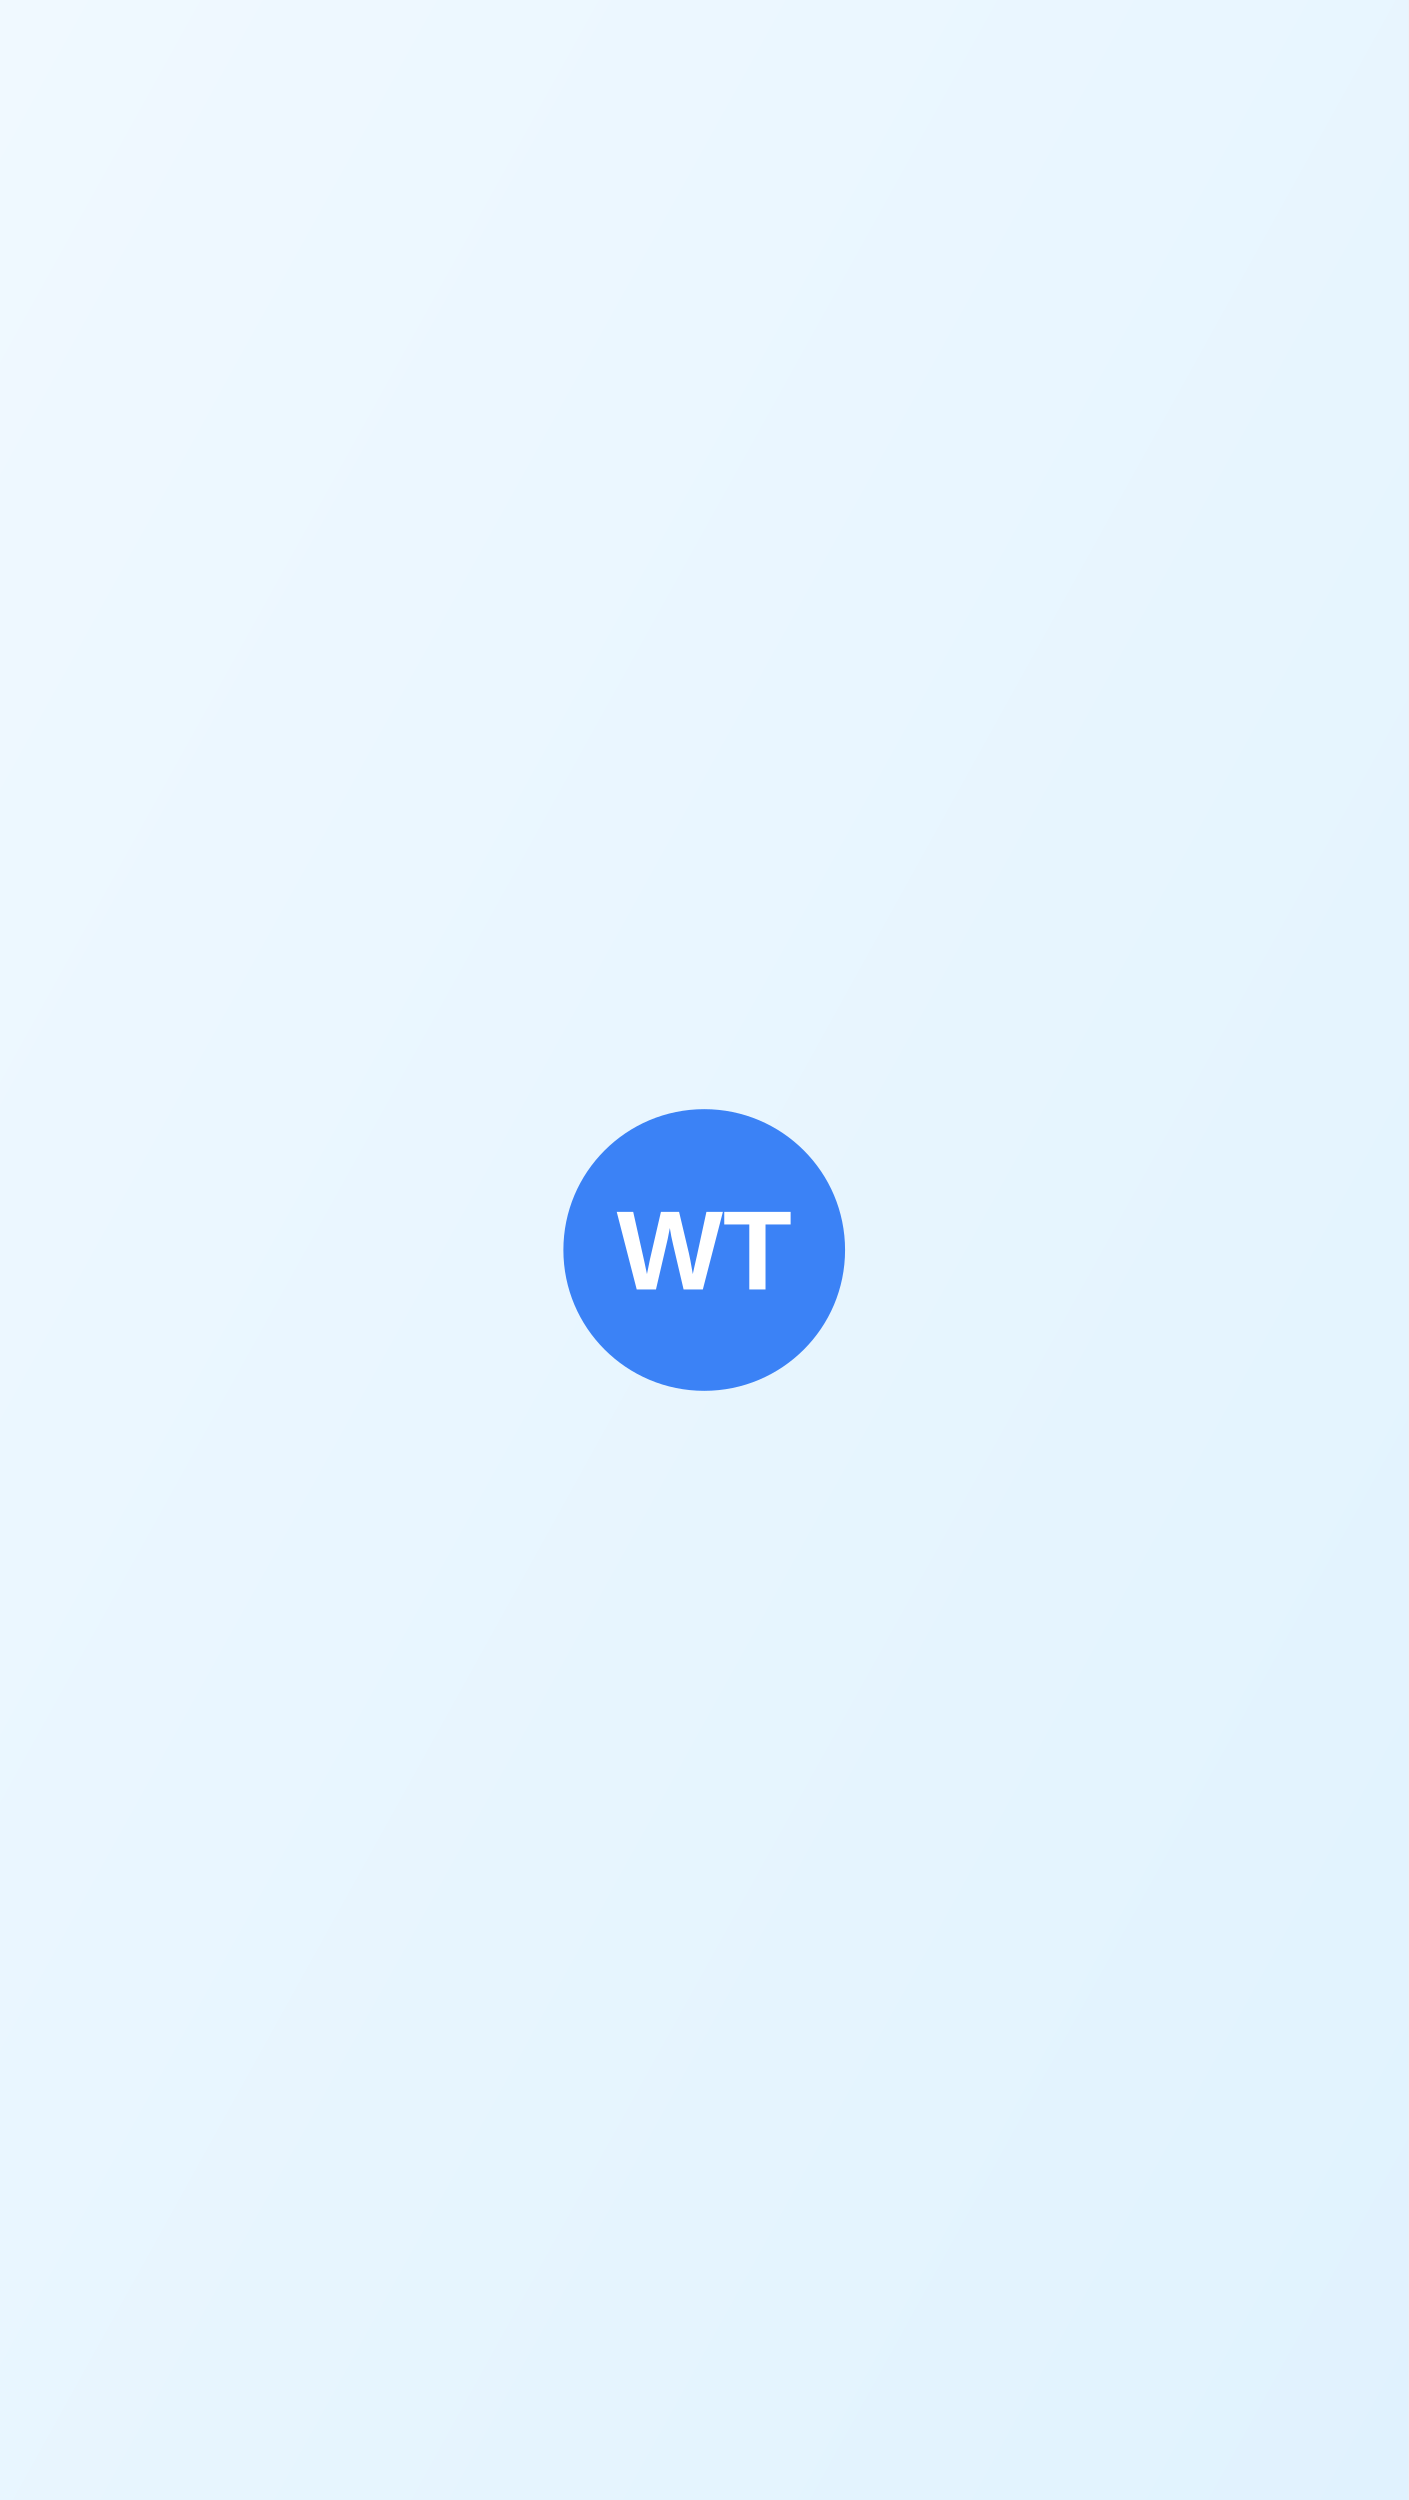
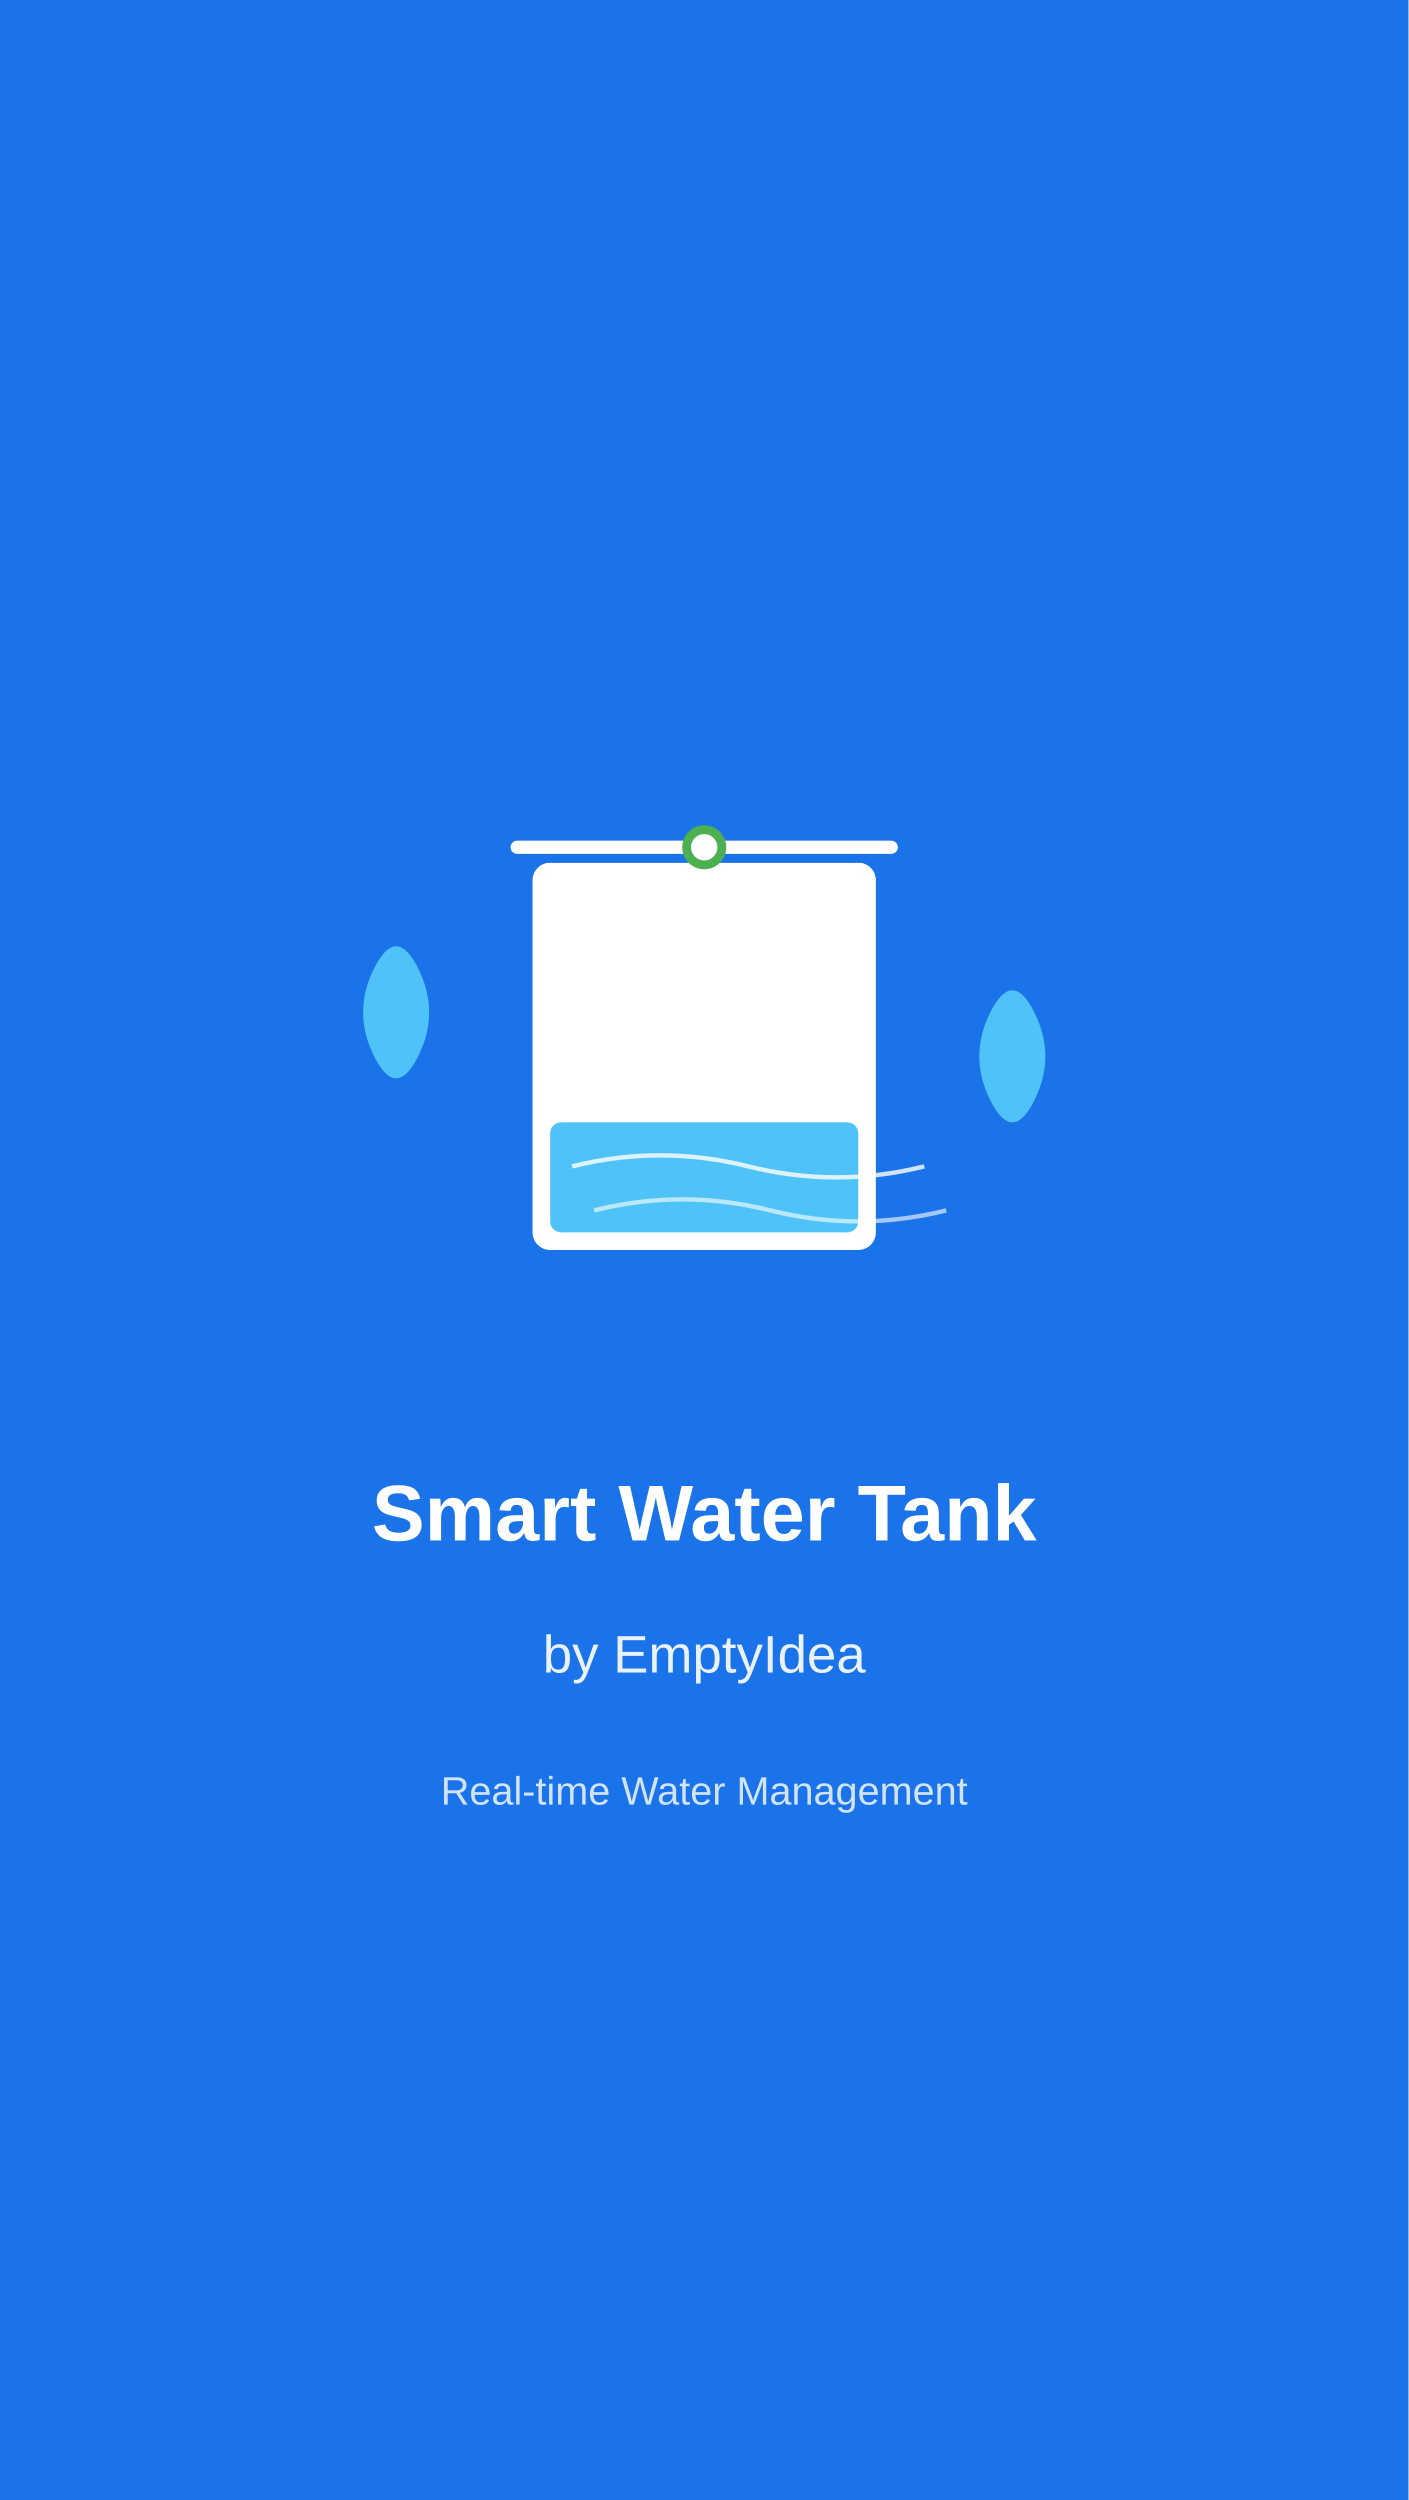
- <svg xmlns="http://www.w3.org/2000/svg" width="640" height="1136" viewBox="0 0 640 1136">
-   <defs>
-     <linearGradient id="splashGrad" x1="0%" y1="0%" x2="100%" y2="100%">
-       <stop offset="0%" style="stop-color:#f0f9ff;stop-opacity:1" />
-       <stop offset="100%" style="stop-color:#e0f2fe;stop-opacity:1" />
-     </linearGradient>
-   </defs>
-   <rect width="640" height="1136" fill="url(#splashGrad)" />
-   <circle cx="320" cy="568" r="64" fill="#3b82f6" />
-   <text x="50%" y="50%" font-family="Arial, sans-serif" font-size="51.2" font-weight="bold" text-anchor="middle" dy="0.35em" fill="white">WT</text>
+ <svg xmlns="http://www.w3.org/2000/svg" width="640" height="1136" viewBox="0 0 640 1136" fill="none">
+   <rect width="640" height="1136" fill="#1a73e8" />
+   <g transform="translate(320, 450)">
+     <rect x="-80" y="-60" width="160" height="180" rx="10" fill="#ffffff" stroke="#1a73e8" stroke-width="4" />
+     <rect x="-70" y="60" width="140" height="50" rx="5" fill="#4fc3f7" />
+     <path d="M-60 80 Q-20 70 20 80 T100 80" stroke="#ffffff" stroke-width="2" fill="none" opacity="0.8" />
+     <path d="M-50 100 Q-10 90 30 100 T110 100" stroke="#ffffff" stroke-width="2" fill="none" opacity="0.6" />
+     <rect x="-90" y="-70" width="180" height="10" rx="5" fill="#ffffff" stroke="#1a73e8" stroke-width="4" />
+     <circle cx="0" cy="-65" r="10" fill="#4caf50" />
+     <circle cx="0" cy="-65" r="6" fill="#ffffff" />
+     <path d="M-150 -10 Q-140 -30 -130 -10 Q-120 10 -130 30 Q-140 50 -150 30 Q-160 10 -150 -10 Z" fill="#4fc3f7" />
+     <path d="M130 10 Q140 -10 150 10 Q160 30 150 50 Q140 70 130 50 Q120 30 130 10 Z" fill="#4fc3f7" />
+   </g>
+   <text x="320" y="700" text-anchor="middle" font-family="Arial, sans-serif" font-size="36" font-weight="bold" fill="#ffffff">Smart Water Tank</text>
+   <text x="320" y="760" text-anchor="middle" font-family="Arial, sans-serif" font-size="24" font-weight="normal" fill="#ffffff" opacity="0.9">by EmptyIdea</text>
+   <text x="320" y="820" text-anchor="middle" font-family="Arial, sans-serif" font-size="18" font-weight="normal" fill="#ffffff" opacity="0.8">Real-time Water Management</text>
</svg>
